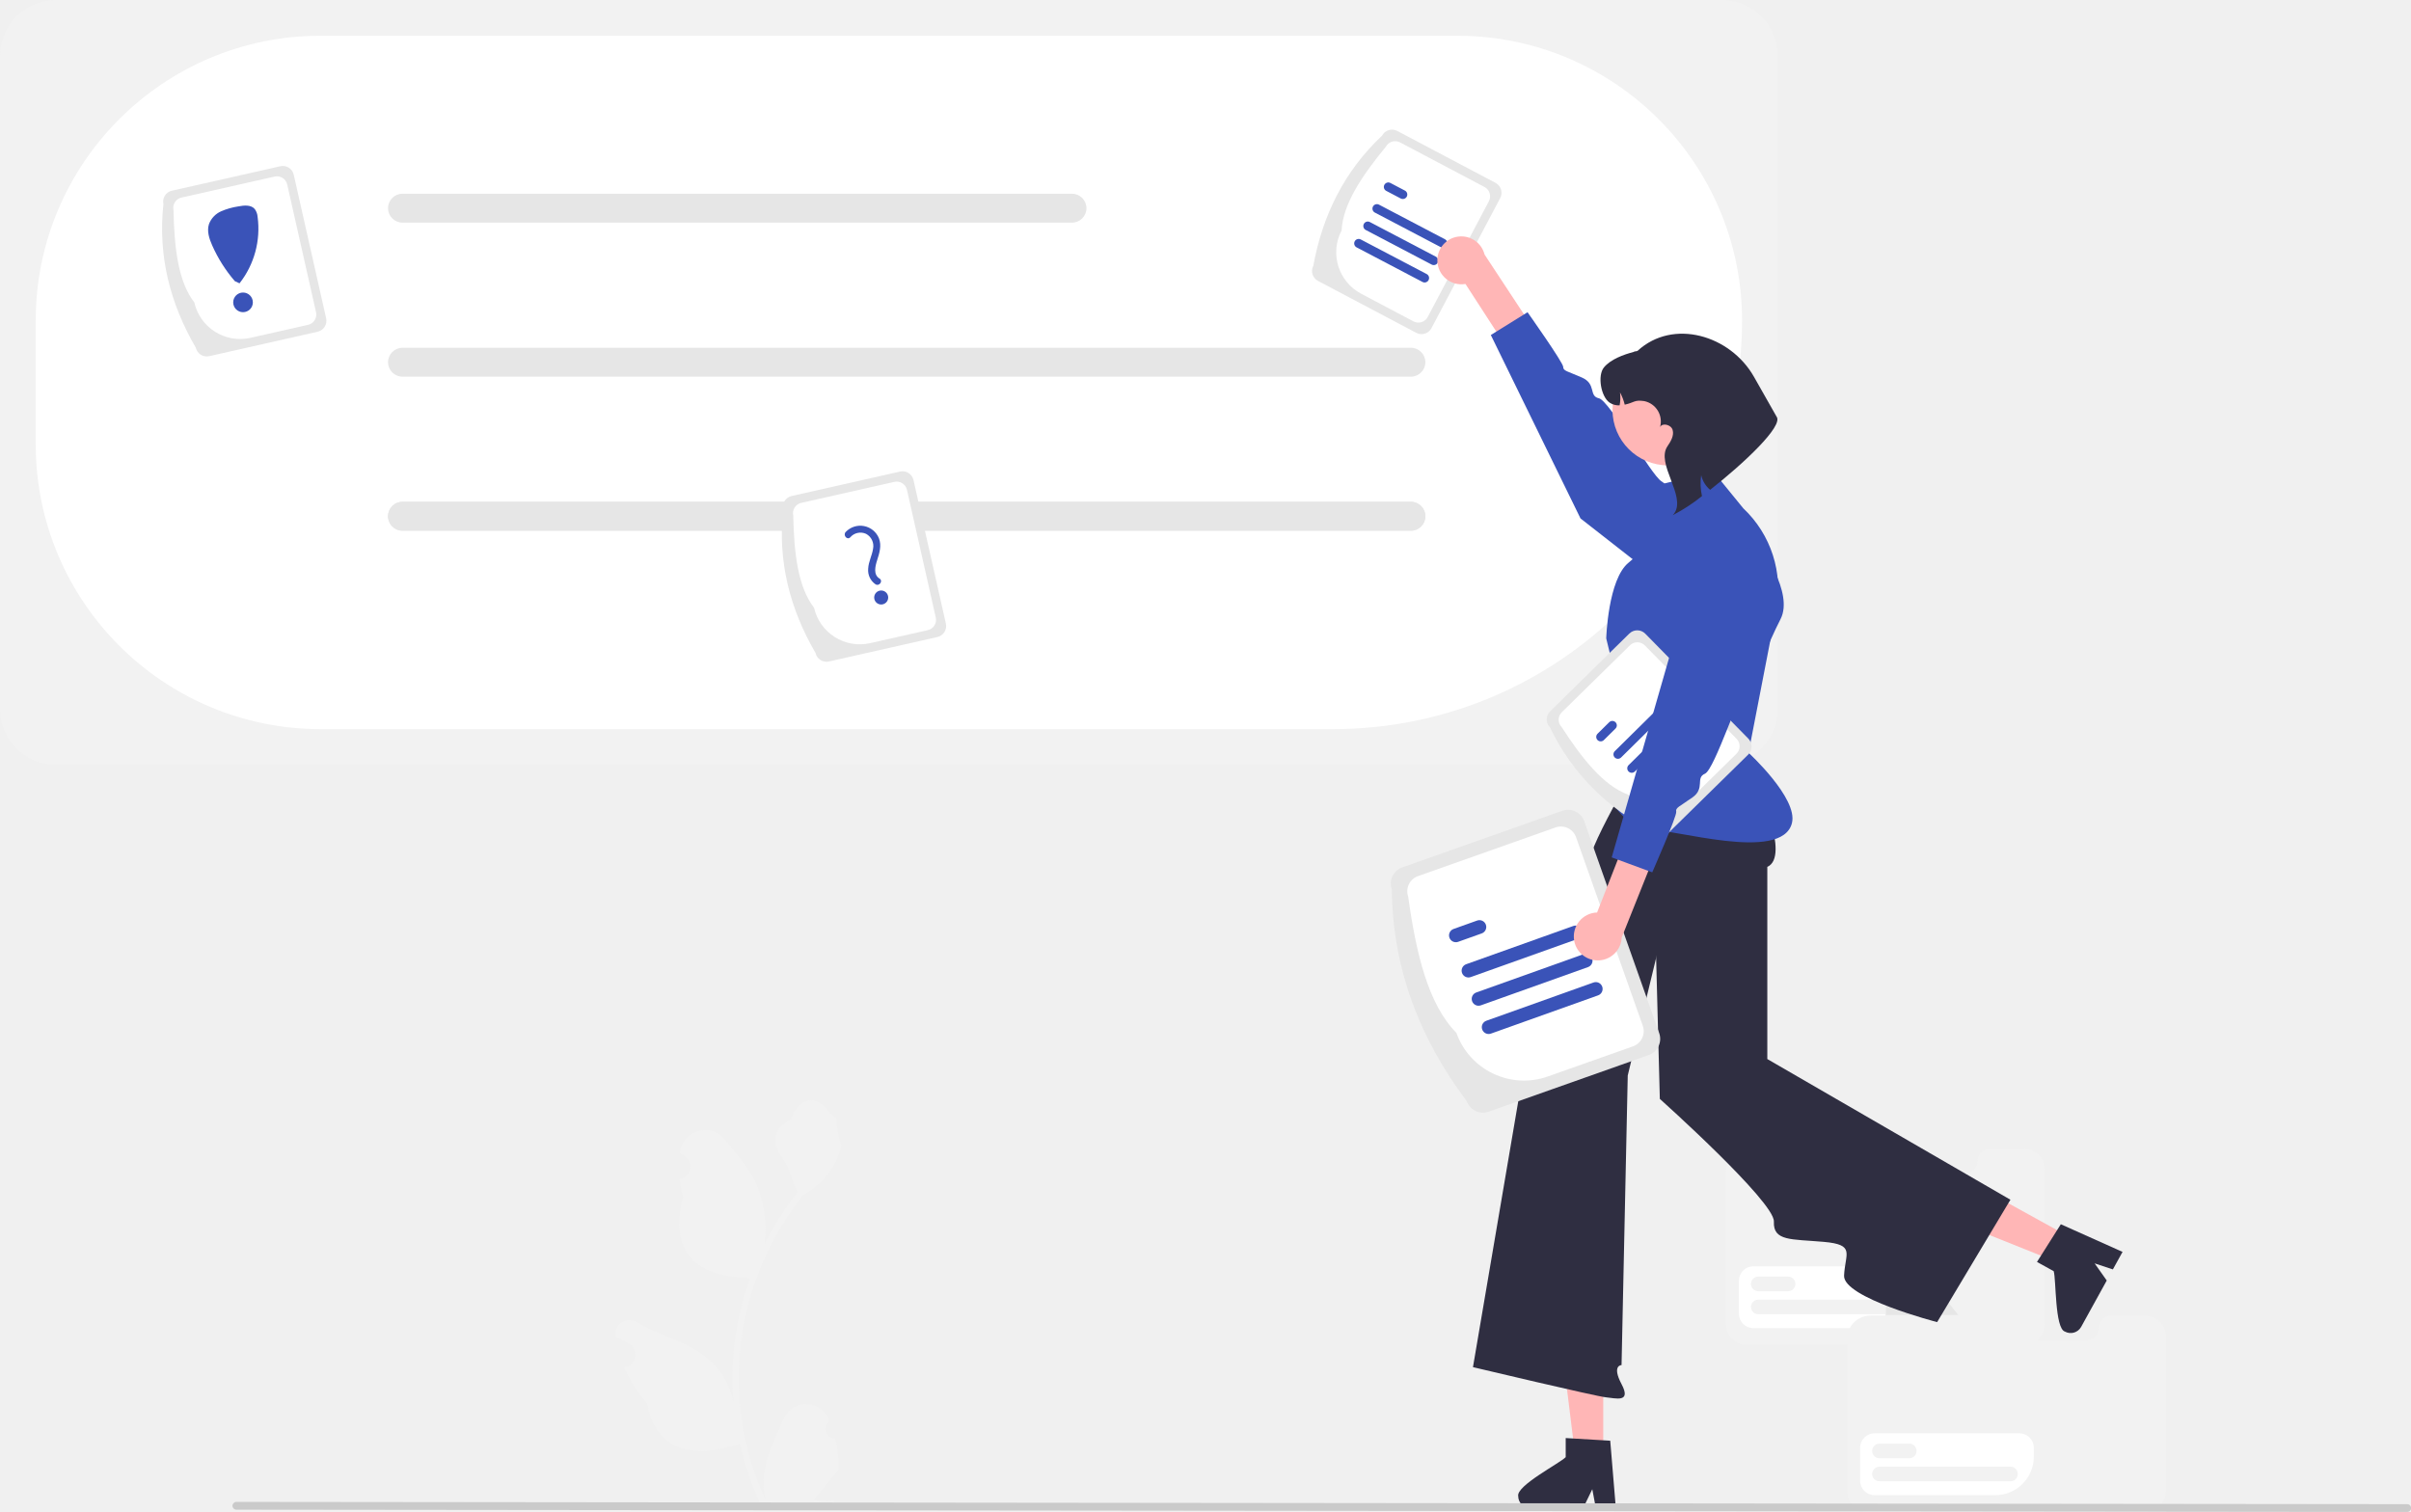
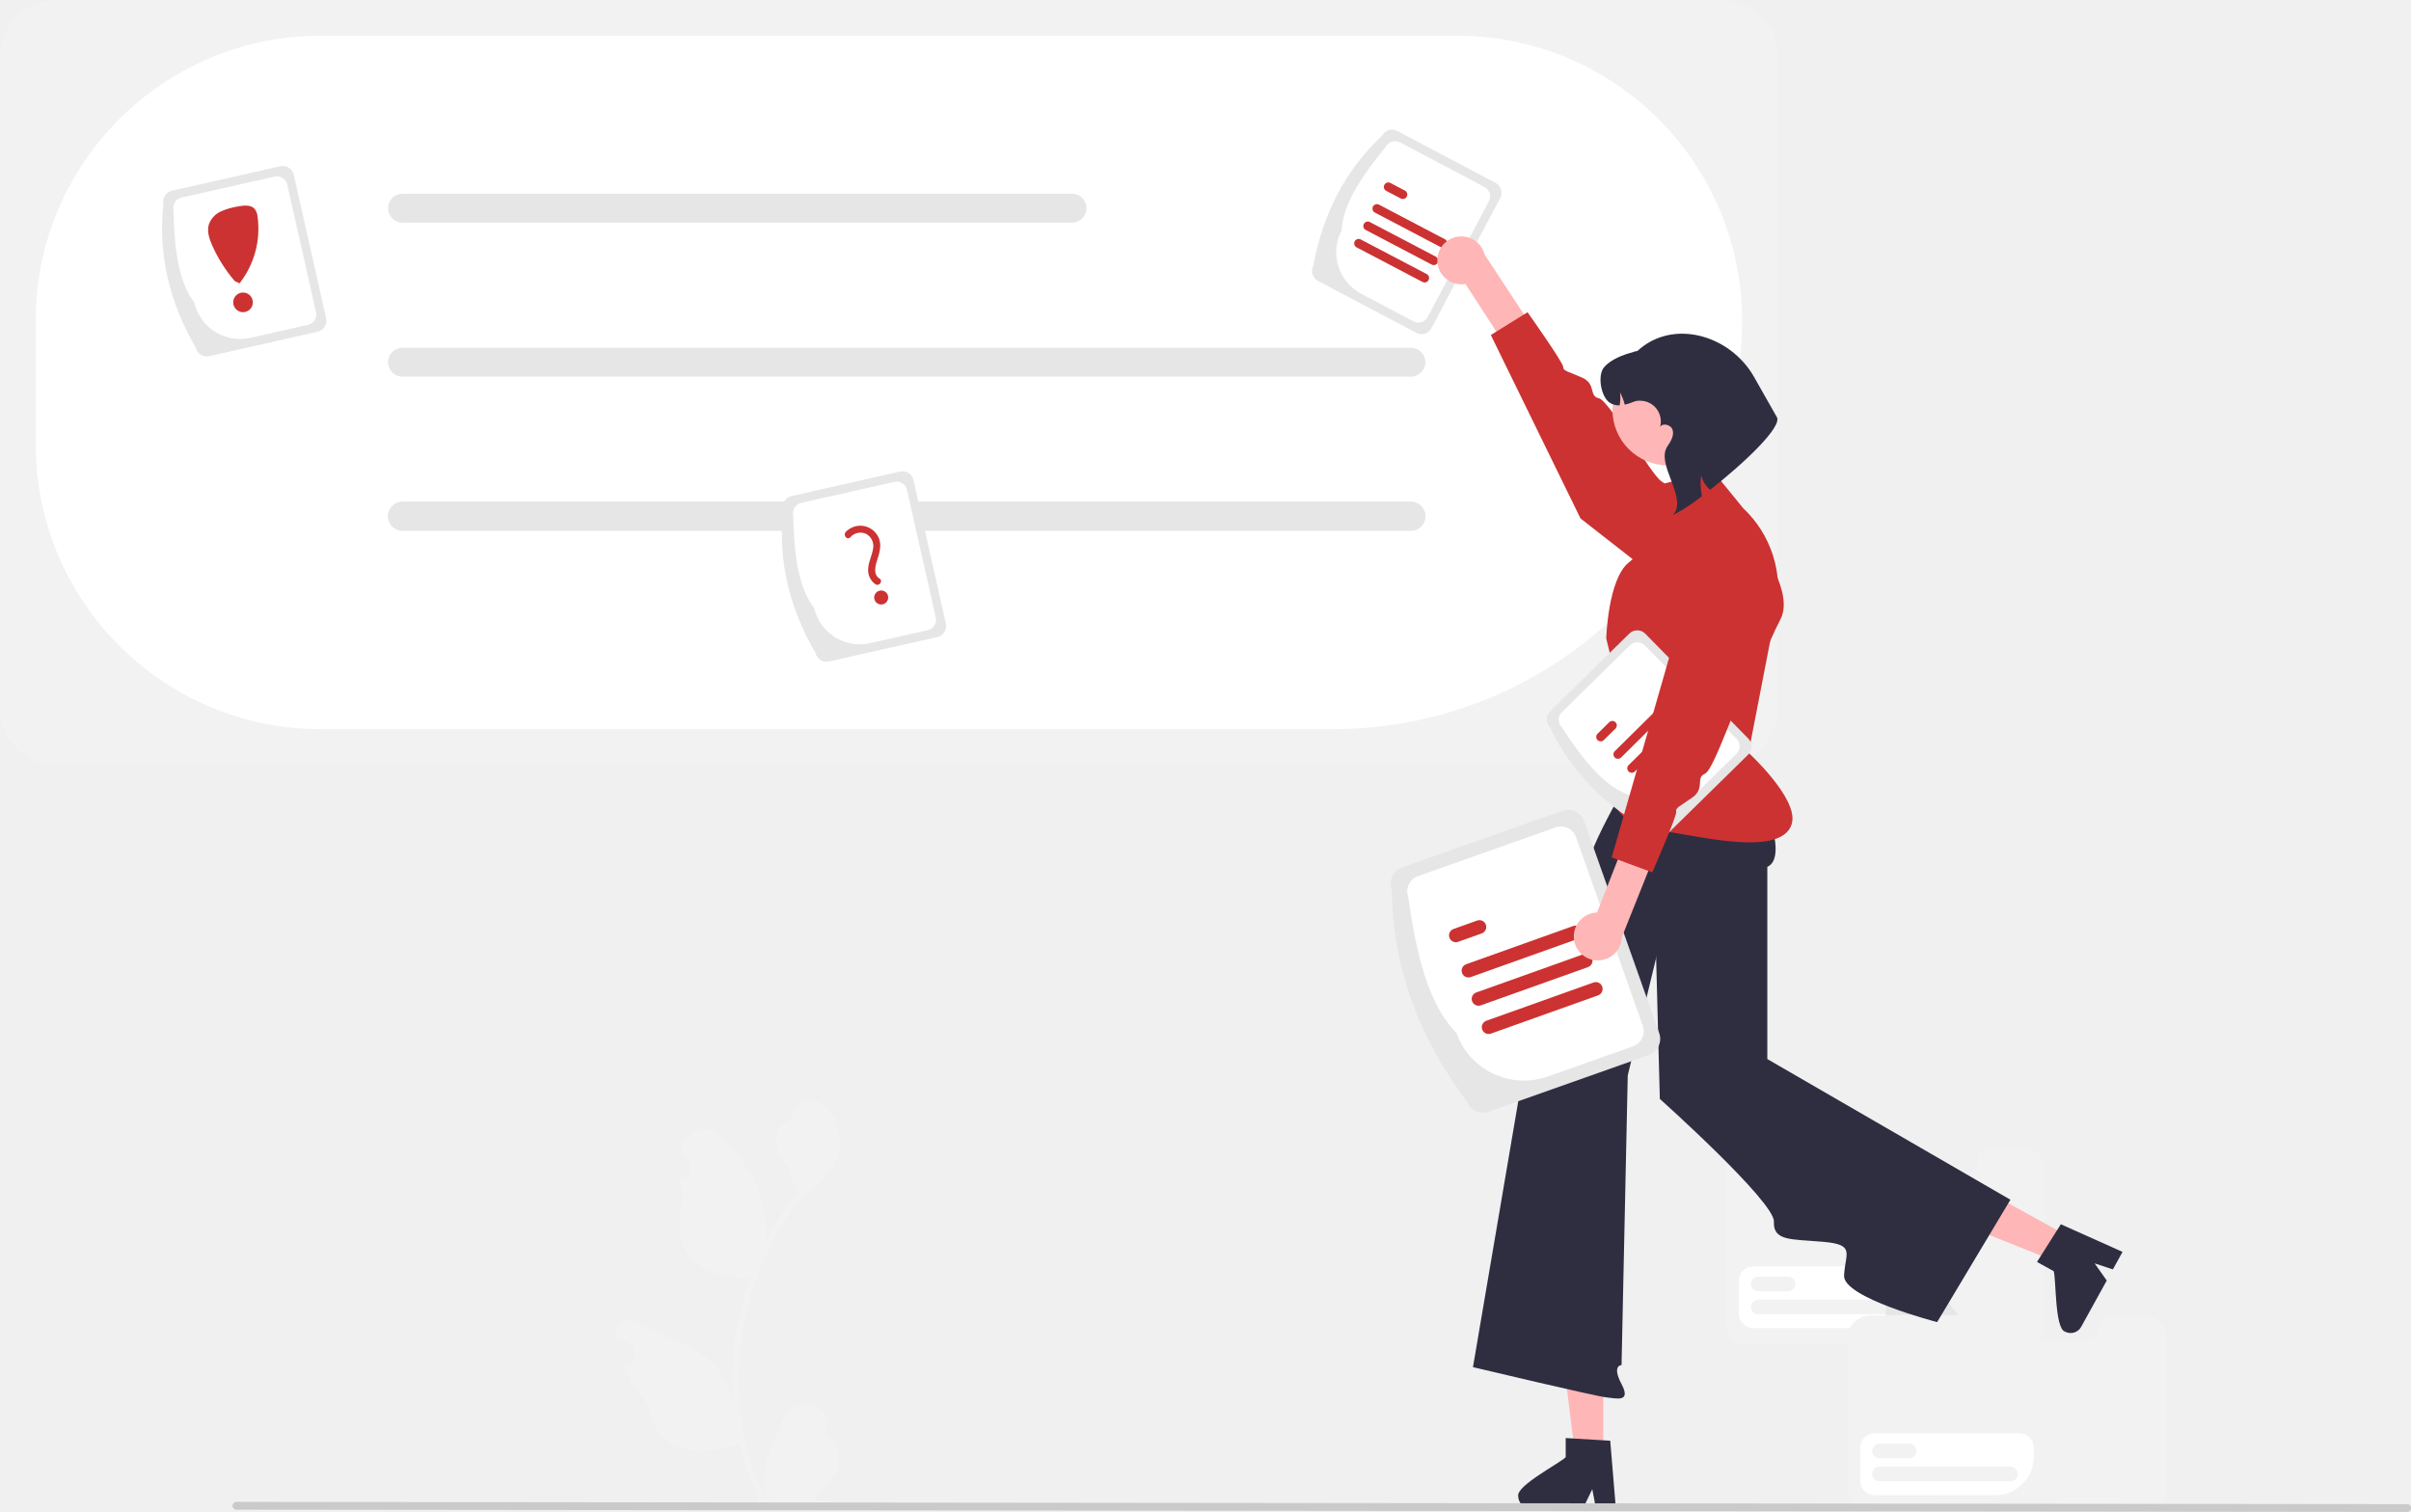
<svg xmlns="http://www.w3.org/2000/svg" data-name="Layer 1" width="736.078" height="461.657" viewBox="0 0 736.078 461.657">
  <path d="M486.922,658.335a2.807,2.807,0,0,1-2.035-4.866l.192-.765q-.038-.092-.076-.184a7.539,7.539,0,0,0-13.907.052c-2.275,5.478-5.17,10.966-5.883,16.758a22.304,22.304,0,0,0,.392,7.671A89.419,89.419,0,0,1,457.471,639.862a86.307,86.307,0,0,1,.535-9.628q.443-3.931,1.231-7.807a90.456,90.456,0,0,1,17.938-38.337,24.073,24.073,0,0,0,10.012-10.387,18.363,18.363,0,0,0,1.67-5.018c-.487.064-1.838-7.359-1.47-7.815-.679-1.031-1.895-1.543-2.637-2.549-3.689-5.002-8.773-4.129-11.426,2.669-5.669,2.861-5.724,7.606-2.245,12.169,2.213,2.903,2.517,6.832,4.459,9.94-.2.256-.408.503-.607.759a91.04,91.04,0,0,0-9.502,15.054,37.846,37.846,0,0,0-2.259-17.579c-2.163-5.217-6.216-9.611-9.786-14.122-4.288-5.418-13.08-3.053-13.836,3.814q-.011.1-.021.199.795.449,1.557.952a3.808,3.808,0,0,1-1.535,6.93l-.078.012a37.89,37.89,0,0,0,.999,5.665c-4.579,17.71,5.307,24.16,19.424,24.45.312.16.615.32.927.471a92.926,92.926,0,0,0-5.002,23.539,88.137,88.137,0,0,0,.064,14.231l-.024-.168a23.289,23.289,0,0,0-7.95-13.448c-6.118-5.026-14.762-6.877-21.363-10.916a4.371,4.371,0,0,0-6.694,4.252q.013.088.027.176a25.578,25.578,0,0,1,2.868,1.382q.795.449,1.557.952a3.808,3.808,0,0,1-1.535,6.93l-.078.012c-.056.008-.104.016-.16.024a37.923,37.923,0,0,0,6.975,10.923c2.863,15.46,15.162,16.927,28.318,12.425h.008a92.897,92.897,0,0,0,6.24,18.218h22.293c.08-.248.152-.503.224-.751a25.329,25.329,0,0,1-6.169-.367c1.654-2.03,3.308-4.075,4.962-6.105a1.384,1.384,0,0,0,.104-.12c.839-1.039,1.686-2.069,2.525-3.108l0-.001a37.101,37.101,0,0,0-1.087-9.451Z" transform="translate(-231.9609 -219.1716)" fill="#f2f2f2" />
  <path d="M757.623,452.7H249.053a17.112,17.112,0,0,1-17.092-17.092V236.264a17.112,17.112,0,0,1,17.092-17.092H757.623a17.112,17.112,0,0,1,17.092,17.092V435.608A17.112,17.112,0,0,1,757.623,452.7Z" transform="translate(-231.9609 -219.1716)" fill="#f2f2f2" />
  <path d="M639.013,441.799H329.781a87.014,87.014,0,0,1-86.916-86.916V316.998a87.015,87.015,0,0,1,86.916-86.917h347.118a87.015,87.015,0,0,1,86.916,86.917A124.943,124.943,0,0,1,639.013,441.799Z" transform="translate(-231.9609 -219.1716)" fill="#fff" />
  <path d="M559.244,287.147H354.837a4.408,4.408,0,1,1,0-8.816H559.244a4.408,4.408,0,0,1,0,8.816Z" transform="translate(-231.9609 -219.1716)" fill="#e6e6e6" />
  <path d="M662.718,334.178H354.837a4.408,4.408,0,1,1,0-8.816H662.718a4.408,4.408,0,0,1,0,8.816Z" transform="translate(-231.9609 -219.1716)" fill="#e6e6e6" />
  <path d="M662.718,381.209H354.837a4.408,4.408,0,1,1,0-8.816H662.718a4.408,4.408,0,0,1,0,8.816Z" transform="translate(-231.9609 -219.1716)" fill="#e6e6e6" />
  <path d="M662.718,381.209H354.837a4.408,4.408,0,1,1,0-8.816H662.718a4.408,4.408,0,0,1,0,8.816Z" transform="translate(-231.9609 -219.1716)" fill="#e6e6e6" />
  <path d="M632.917,300.312c2.819-15.362,9.407-28.812,20.99-39.729a3.434,3.434,0,0,1,4.635-1.431l30.004,15.852a3.434,3.434,0,0,1,1.431,4.635l-20.99,39.729a3.434,3.434,0,0,1-4.635,1.431l-30.004-15.852A3.434,3.434,0,0,1,632.917,300.312Z" transform="translate(-231.9609 -219.1716)" fill="#e6e6e6" />
  <path d="M641.559,289.528c.371-8.019,6.219-16.694,13.494-25.541a3.216,3.216,0,0,1,4.341-1.34l25.786,13.623a3.216,3.216,0,0,1,1.34,4.341l-18.678,35.353a3.216,3.216,0,0,1-4.341,1.34l-15.974-8.439A14.326,14.326,0,0,1,641.559,289.528Z" transform="translate(-231.9609 -219.1716)" fill="#fff" />
-   <path d="M671.838,294.644l-20.136-10.567a1.364,1.364,0,0,1,1.268-2.416l20.136,10.567a1.364,1.364,0,0,1-1.268,2.416Z" transform="translate(-231.9609 -219.1716)" fill="#3A53B8" />
-   <path d="M659.609,279.777l-4.43-2.325a1.364,1.364,0,1,1,1.268-2.416l4.43,2.325a1.364,1.364,0,0,1-1.268,2.416Z" transform="translate(-231.9609 -219.1716)" fill="#3A53B8" />
-   <path d="M666.263,305.267l-20.136-10.567a1.364,1.364,0,0,1,1.268-2.416l20.136,10.567a1.364,1.364,0,0,1-1.268,2.416Z" transform="translate(-231.9609 -219.1716)" fill="#3A53B8" />
-   <path d="M669.051,299.956l-20.136-10.567a1.364,1.364,0,1,1,1.268-2.416l20.136,10.567a1.364,1.364,0,0,1-1.268,2.416Z" transform="translate(-231.9609 -219.1716)" fill="#3A53B8" />
+   <path d="M671.838,294.644l-20.136-10.567a1.364,1.364,0,0,1,1.268-2.416l20.136,10.567a1.364,1.364,0,0,1-1.268,2.416Z" transform="translate(-231.9609 -219.1716)" fill="#CC3232" />
+   <path d="M659.609,279.777l-4.43-2.325a1.364,1.364,0,1,1,1.268-2.416l4.43,2.325a1.364,1.364,0,0,1-1.268,2.416Z" transform="translate(-231.9609 -219.1716)" fill="#CC3232" />
+   <path d="M666.263,305.267l-20.136-10.567a1.364,1.364,0,0,1,1.268-2.416l20.136,10.567a1.364,1.364,0,0,1-1.268,2.416Z" transform="translate(-231.9609 -219.1716)" fill="#CC3232" />
+   <path d="M669.051,299.956l-20.136-10.567a1.364,1.364,0,1,1,1.268-2.416l20.136,10.567a1.364,1.364,0,0,1-1.268,2.416Z" transform="translate(-231.9609 -219.1716)" fill="#CC3232" />
  <path d="M849.883,569.915H839.467a3.75,3.75,0,0,0-3.75,3.75h0a3.75,3.75,0,0,1-3.75,3.75H797.243a3.75,3.75,0,0,1-3.75-3.75l-.687-3.802.045.051-.045-.051-6.294-8.024a2.184,2.184,0,0,0-1.749-.85H772.96a2.225,2.225,0,0,0-2.223,2.223l-.244,6.651h-4.462a7.137,7.137,0,0,0-7.137,7.137v46.484a6.334,6.334,0,0,0,6.334,6.334h84.655a6.34,6.34,0,0,0,6.332-6.334V576.247A6.332,6.332,0,0,0,849.883,569.915Z" transform="translate(-231.9609 -219.1716)" fill="#f2f2f2" />
  <path d="M792.81,569.692H770.737v-6.651a2.225,2.225,0,0,1,2.223-2.223h11.804a2.184,2.184,0,0,1,1.749.85Z" transform="translate(-231.9609 -219.1716)" fill="#e6e6e6" />
  <path d="M804.112,624.704H767.255a4.405,4.405,0,0,1-4.401-4.401v-10.08a4.405,4.405,0,0,1,4.401-4.401H811.492a4.405,4.405,0,0,1,4.401,4.401v2.7A11.794,11.794,0,0,1,804.112,624.704Z" transform="translate(-231.9609 -219.1716)" fill="#fff" />
  <path d="M777.865,613.426h-9.097a2.231,2.231,0,1,1,0-4.463h9.097a2.231,2.231,0,1,1,0,4.463Z" transform="translate(-231.9609 -219.1716)" fill="#f2f2f2" />
  <path d="M808.76,620.463H768.768a2.231,2.231,0,1,1,0-4.463h39.993a2.231,2.231,0,1,1,0,4.463Z" transform="translate(-231.9609 -219.1716)" fill="#f2f2f2" />
  <path d="M886.883,620.915H876.467a3.75,3.75,0,0,0-3.75,3.75h0a3.75,3.75,0,0,1-3.75,3.75H834.243a3.75,3.75,0,0,1-3.75-3.75l-.687-3.802.045.051-.045-.051-6.294-8.024a2.184,2.184,0,0,0-1.749-.85H809.96a2.225,2.225,0,0,0-2.223,2.223l-.244,6.651h-4.462a7.137,7.137,0,0,0-7.137,7.137v46.484a6.334,6.334,0,0,0,6.334,6.334h84.655a6.34,6.34,0,0,0,6.332-6.334V627.247A6.332,6.332,0,0,0,886.883,620.915Z" transform="translate(-231.9609 -219.1716)" fill="#f2f2f2" />
  <path d="M829.81,620.692H807.737v-6.651a2.225,2.225,0,0,1,2.223-2.223h11.804a2.184,2.184,0,0,1,1.749.85Z" transform="translate(-231.9609 -219.1716)" fill="#e6e6e6" />
  <path d="M841.112,675.704H804.255a4.405,4.405,0,0,1-4.401-4.401v-10.08a4.405,4.405,0,0,1,4.401-4.401H848.492a4.405,4.405,0,0,1,4.401,4.401v2.7A11.794,11.794,0,0,1,841.112,675.704Z" transform="translate(-231.9609 -219.1716)" fill="#fff" />
  <path d="M814.865,664.426h-9.097a2.231,2.231,0,1,1,0-4.463h9.097a2.231,2.231,0,1,1,0,4.463Z" transform="translate(-231.9609 -219.1716)" fill="#f2f2f2" />
  <path d="M845.76,671.463H805.768a2.231,2.231,0,1,1,0-4.463h39.993a2.231,2.231,0,1,1,0,4.463Z" transform="translate(-231.9609 -219.1716)" fill="#f2f2f2" />
  <polygon points="489.468 444.144 480.868 444.143 476.777 410.972 489.47 410.972 489.468 444.144" fill="#ffb6b6" />
  <path d="M695.472,676.004a3.658,3.658,0,0,0,3.635,3.642h16.189l.502-1.04,2.29-4.725.887,4.725.196,1.04H725.277l-.087-1.047-1.628-19.526-2.13-.131-9.203-.545-2.261-.138v5.83C708.252,665.914,694.788,672.813,695.472,676.004Z" transform="translate(-231.9609 -219.1716)" fill="#2f2e41" />
  <polygon points="631.857 377.722 627.7 385.251 596.682 372.802 602.817 361.69 631.857 377.722" fill="#ffb6b6" />
  <path d="M862.382,625.751a3.658,3.658,0,0,0,4.945-1.422l7.824-14.173-.668-.942-3.03-4.288,4.565,1.507,1.005.331,2.951-5.346-.959-.43L861.134,592.977l-1.144,1.802-4.925,7.794-1.214,1.913,5.104,2.818C859.725,609.686,859.258,624.807,862.382,625.751Z" transform="translate(-231.9609 -219.1716)" fill="#2f2e41" />
  <path d="M735.819,444.687,768.314,458.484s10.396,22.195,3.207,25.375v58.677l74.222,42.955-22.372,37.369s-28.716-7.417-28.416-14.189,3.61-9.45-6.249-10.32-15.445-.144-15.177-6.187-34.822-37.464-34.822-37.464Z" transform="translate(-231.9609 -219.1716)" fill="#2f2e41" />
  <path d="M743.604,455.952l-8.239-9.257s-18.505,30.386-18.436,36.627-15.708,38.428-15.708,38.428L681.656,636.611s37.735,8.97,40.64,9.218,7.805,1.779,4.724-4.035,0-5.814,0-5.814l1.893-88.434,14.689-60.824Z" transform="translate(-231.9609 -219.1716)" fill="#2f2e41" />
-   <path d="M739.283,366.974l15.778-3.787,9.124,11.191,0,0a33.871,33.871,0,0,1,10.043,31.117l-8.438,43.522s15.146,13.884,13.253,21.457c-3.071,12.283-36.937,1.436-42.766,2.296s-13.402-8.572-14.664-13.954,3.886-18.299,5.68-18.004-4.949-26.72-4.949-26.72.532-18.088,6.843-23.137a34.934,34.934,0,0,0,9.238-11.569Z" transform="translate(-231.9609 -219.1716)" fill="#3A53B8" />
+   <path d="M739.283,366.974l15.778-3.787,9.124,11.191,0,0a33.871,33.871,0,0,1,10.043,31.117l-8.438,43.522s15.146,13.884,13.253,21.457c-3.071,12.283-36.937,1.436-42.766,2.296s-13.402-8.572-14.664-13.954,3.886-18.299,5.68-18.004-4.949-26.72-4.949-26.72.532-18.088,6.843-23.137a34.934,34.934,0,0,0,9.238-11.569Z" transform="translate(-231.9609 -219.1716)" fill="#CC3232" />
  <path d="M670.783,298.738a7.326,7.326,0,0,0,8.579,7.134l19.86,30.642,9.826-3.409L685.194,296.883a7.316,7.316,0,0,0-14.411,1.855Z" transform="translate(-231.9609 -219.1716)" fill="#ffb6b6" />
-   <path d="M750.424,405.56s7.479-16.014,1.791-23.131-9.846-14.353-13.03-16.313S723.314,341.463,720.116,340.785s-.713-4.357-5.178-6.331-5.747-1.989-5.733-3.271-10.888-16.677-10.888-16.677l-11.207,6.957L714.487,377.468Z" transform="translate(-231.9609 -219.1716)" fill="#3A53B8" />
+   <path d="M750.424,405.56s7.479-16.014,1.791-23.131-9.846-14.353-13.03-16.313S723.314,341.463,720.116,340.785s-.713-4.357-5.178-6.331-5.747-1.989-5.733-3.271-10.888-16.677-10.888-16.677l-11.207,6.957L714.487,377.468Z" transform="translate(-231.9609 -219.1716)" fill="#CC3232" />
  <path d="M679.767,555.418c-14.337-19.07-22.624-40.396-22.896-64.709a5.246,5.246,0,0,1,3.192-6.688l48.869-17.291a5.246,5.246,0,0,1,6.688,3.192l22.896,64.709a5.246,5.246,0,0,1-3.192,6.688L686.455,558.61A5.246,5.246,0,0,1,679.767,555.418Z" transform="translate(-231.9609 -219.1716)" fill="#e6e6e6" />
  <path d="M676.601,534.547c-8.623-8.719-12.314-24.269-14.719-41.601a4.913,4.913,0,0,1,2.989-6.263l41.999-14.86a4.913,4.913,0,0,1,6.264,2.989l20.374,57.582a4.913,4.913,0,0,1-2.99,6.263l-26.018,9.206A21.884,21.884,0,0,1,676.601,534.547Z" transform="translate(-231.9609 -219.1716)" fill="#fff" />
-   <path d="M713.696,505.832l-32.716,11.678a2.084,2.084,0,0,1-1.401-3.926l32.716-11.678a2.084,2.084,0,1,1,1.401,3.926Z" transform="translate(-231.9609 -219.1716)" fill="#3A53B8" />
-   <path d="M684.334,504.175l-7.198,2.569a2.084,2.084,0,0,1-1.401-3.926l7.198-2.569a2.084,2.084,0,0,1,1.401,3.926Z" transform="translate(-231.9609 -219.1716)" fill="#3A53B8" />
-   <path d="M719.856,523.091l-32.716,11.678a2.084,2.084,0,1,1-1.401-3.926l32.716-11.678a2.084,2.084,0,1,1,1.401,3.926Z" transform="translate(-231.9609 -219.1716)" fill="#3A53B8" />
-   <path d="M716.776,514.461l-32.716,11.678a2.084,2.084,0,1,1-1.401-3.926l32.716-11.678a2.084,2.084,0,0,1,1.401,3.926Z" transform="translate(-231.9609 -219.1716)" fill="#3A53B8" />
+   <path d="M713.696,505.832l-32.716,11.678a2.084,2.084,0,0,1-1.401-3.926l32.716-11.678a2.084,2.084,0,1,1,1.401,3.926Z" transform="translate(-231.9609 -219.1716)" fill="#CC3232" />
+   <path d="M684.334,504.175l-7.198,2.569a2.084,2.084,0,0,1-1.401-3.926l7.198-2.569a2.084,2.084,0,0,1,1.401,3.926Z" transform="translate(-231.9609 -219.1716)" fill="#CC3232" />
+   <path d="M719.856,523.091l-32.716,11.678a2.084,2.084,0,1,1-1.401-3.926l32.716-11.678a2.084,2.084,0,1,1,1.401,3.926Z" transform="translate(-231.9609 -219.1716)" fill="#CC3232" />
+   <path d="M716.776,514.461l-32.716,11.678a2.084,2.084,0,1,1-1.401-3.926l32.716-11.678a2.084,2.084,0,0,1,1.401,3.926Z" transform="translate(-231.9609 -219.1716)" fill="#CC3232" />
  <circle cx="509.235" cy="125.157" r="16.939" fill="#ffb6b6" />
  <path d="M723.384,342.118a4.918,4.918,0,0,0,3.051.815,12.398,12.398,0,0,0,.118-3.934,15.11,15.11,0,0,1,1.437,3.732c3.012-.658,2.879-1.554,5.983-1.085a6.35,6.35,0,0,1,4.797,7.955c.658-1.44,3.389-.785,3.85.862.48,1.734-.577,3.486-1.589,4.974-3.615,5.319,5.734,15.124,2.119,20.443l-.503.601a54.065,54.065,0,0,0,8.927-5.831,17.475,17.475,0,0,1-.243-6.403,8.167,8.167,0,0,0,2.734,4.486c10.228-8.02,22.531-19.566,20.269-22.368l-6.885-12.136c-7.236-12.748-24.686-17.869-35.498-7.97-.283.264-.923.089-1.208.367-3.106.805-7.082,2.263-9.112,4.746C719.609,333.859,720.729,340.326,723.384,342.118Z" transform="translate(-231.9609 -219.1716)" fill="#2f2e41" />
  <path d="M736.636,473.297c-13.782-7.348-24.597-17.708-31.484-32.058a3.434,3.434,0,0,1,.044-4.851l24.211-23.777a3.434,3.434,0,0,1,4.851.044l31.484,32.058a3.434,3.434,0,0,1-.044,4.851l-24.211,23.777A3.434,3.434,0,0,1,736.636,473.297Z" transform="translate(-231.9609 -219.1716)" fill="#e6e6e6" />
  <path d="M728.984,461.791c-7.528-2.787-14.019-10.992-20.241-20.61a3.216,3.216,0,0,1,.041-4.543l20.807-20.435a3.216,3.216,0,0,1,4.543.041L762.151,444.771a3.216,3.216,0,0,1-.041,4.543l-12.89,12.659A14.326,14.326,0,0,1,728.984,461.791Z" transform="translate(-231.9609 -219.1716)" fill="#fff" />
-   <path d="M743.049,434.493,726.869,450.471a1.364,1.364,0,1,1-1.917-1.942l16.18-15.979a1.364,1.364,0,1,1,1.917,1.942Z" transform="translate(-231.9609 -219.1716)" fill="#3A53B8" />
-   <path d="M725.171,441.632l-3.56,3.515a1.364,1.364,0,0,1-1.917-1.942l3.56-3.515a1.364,1.364,0,1,1,1.917,1.942Z" transform="translate(-231.9609 -219.1716)" fill="#3A53B8" />
-   <path d="M751.478,443.028l-16.18,15.979a1.364,1.364,0,1,1-1.917-1.942l16.18-15.979a1.364,1.364,0,1,1,1.917,1.942Z" transform="translate(-231.9609 -219.1716)" fill="#3A53B8" />
-   <path d="M747.264,438.76,731.084,454.739a1.364,1.364,0,1,1-1.917-1.942l16.18-15.979a1.364,1.364,0,0,1,1.917,1.942Z" transform="translate(-231.9609 -219.1716)" fill="#3A53B8" />
+   <path d="M743.049,434.493,726.869,450.471a1.364,1.364,0,1,1-1.917-1.942l16.18-15.979a1.364,1.364,0,1,1,1.917,1.942Z" transform="translate(-231.9609 -219.1716)" fill="#CC3232" />
+   <path d="M725.171,441.632l-3.56,3.515a1.364,1.364,0,0,1-1.917-1.942l3.56-3.515a1.364,1.364,0,1,1,1.917,1.942Z" transform="translate(-231.9609 -219.1716)" fill="#CC3232" />
+   <path d="M751.478,443.028l-16.18,15.979a1.364,1.364,0,1,1-1.917-1.942l16.18-15.979a1.364,1.364,0,1,1,1.917,1.942Z" transform="translate(-231.9609 -219.1716)" fill="#CC3232" />
+   <path d="M747.264,438.76,731.084,454.739a1.364,1.364,0,1,1-1.917-1.942l16.18-15.979a1.364,1.364,0,0,1,1.917,1.942Z" transform="translate(-231.9609 -219.1716)" fill="#CC3232" />
  <path d="M712.578,506.5a7.326,7.326,0,0,1,6.974-8.709l13.312-34.002,10.31,1.37-16.106,40.27a7.316,7.316,0,0,1-14.49,1.073Z" transform="translate(-231.9609 -219.1716)" fill="#ffb6b6" />
-   <path d="M769.18,385.877s10.538,14.189,6.393,22.302-6.768,16.036-9.494,18.594-10.605,27.336-13.602,28.641.175,4.411-3.804,7.241-5.232,3.101-4.96,4.354-7.323,18.521-7.323,18.521l-12.374-4.568,26.351-91.658Z" transform="translate(-231.9609 -219.1716)" fill="#3A53B8" />
+   <path d="M769.18,385.877s10.538,14.189,6.393,22.302-6.768,16.036-9.494,18.594-10.605,27.336-13.602,28.641.175,4.411-3.804,7.241-5.232,3.101-4.96,4.354-7.323,18.521-7.323,18.521l-12.374-4.568,26.351-91.658Z" transform="translate(-231.9609 -219.1716)" fill="#CC3232" />
  <path d="M966.848,680.828l-662.75-.693a1.191,1.191,0,0,1,0-2.381l662.75.693a1.191,1.191,0,1,1,0,2.381Z" transform="translate(-231.9609 -219.1716)" fill="#cacaca" />
  <path d="M480.944,418.553c-7.848-13.503-11.589-28.006-9.889-43.831a3.434,3.434,0,0,1,2.591-4.101l33.102-7.468a3.434,3.434,0,0,1,4.101,2.591l9.889,43.831a3.434,3.434,0,0,1-2.591,4.101l-33.102,7.468A3.434,3.434,0,0,1,480.944,418.553Z" transform="translate(-231.9609 -219.1716)" fill="#e6e6e6" />
  <path d="M480.496,404.741c-4.932-6.333-6.132-16.727-6.357-28.179a3.216,3.216,0,0,1,2.427-3.841l28.449-6.418a3.216,3.216,0,0,1,3.841,2.427l8.799,39.004a3.216,3.216,0,0,1-2.427,3.841l-17.623,3.976A14.326,14.326,0,0,1,480.496,404.741Z" transform="translate(-231.9609 -219.1716)" fill="#fff" />
-   <path d="M491.562,383.212a4.099,4.099,0,0,1,4.796-1.046,4.21,4.21,0,0,1,2.147,4.577c-.312,2.063-1.39,3.941-1.487,6.053a5.202,5.202,0,0,0,2.242,4.786c1.175.714,2.384-1.053,1.203-1.77-1.942-1.18-1.29-3.773-.726-5.542.703-2.209,1.436-4.46.566-6.736a6.146,6.146,0,0,0-10.148-1.936c-.927.999.469,2.625,1.407,1.613Z" transform="translate(-231.9609 -219.1716)" fill="#3A53B8" />
-   <circle cx="269.029" cy="182.439" r="2.14" fill="#3A53B8" />
+   <path d="M491.562,383.212a4.099,4.099,0,0,1,4.796-1.046,4.21,4.21,0,0,1,2.147,4.577c-.312,2.063-1.39,3.941-1.487,6.053a5.202,5.202,0,0,0,2.242,4.786c1.175.714,2.384-1.053,1.203-1.77-1.942-1.18-1.29-3.773-.726-5.542.703-2.209,1.436-4.46.566-6.736a6.146,6.146,0,0,0-10.148-1.936c-.927.999.469,2.625,1.407,1.613Z" transform="translate(-231.9609 -219.1716)" fill="#CC3232" />
+   <circle cx="269.029" cy="182.439" r="2.14" fill="#CC3232" />
  <path d="M291.737,325.331c-7.848-13.503-11.589-28.006-9.889-43.831a3.434,3.434,0,0,1,2.591-4.101l33.102-7.468a3.434,3.434,0,0,1,4.101,2.591l9.889,43.831a3.434,3.434,0,0,1-2.591,4.101L295.838,327.922A3.434,3.434,0,0,1,291.737,325.331Z" transform="translate(-231.9609 -219.1716)" fill="#e6e6e6" />
  <path d="M291.289,311.519c-4.932-6.333-6.132-16.727-6.357-28.179a3.216,3.216,0,0,1,2.427-3.841l28.449-6.418a3.216,3.216,0,0,1,3.841,2.427l8.799,39.004a3.216,3.216,0,0,1-2.427,3.841l-17.623,3.976A14.326,14.326,0,0,1,291.289,311.519Z" transform="translate(-231.9609 -219.1716)" fill="#fff" />
-   <circle cx="74.197" cy="92.32" r="3" fill="#3A53B8" />
-   <path d="M309.743,282.999c-1.155-1.354-3.267-1.139-5.015-.806a20.659,20.659,0,0,0-5.272,1.501,6.958,6.958,0,0,0-3.689,3.877c-.698,2.141.062,4.468.974,6.527a44.039,44.039,0,0,0,6.917,10.921l1.43.662a27.011,27.011,0,0,0,5.528-20.239A4.669,4.669,0,0,0,309.743,282.999Z" transform="translate(-231.9609 -219.1716)" fill="#3A53B8" />
+   <circle cx="74.197" cy="92.32" r="3" fill="#CC3232" />
+   <path d="M309.743,282.999c-1.155-1.354-3.267-1.139-5.015-.806a20.659,20.659,0,0,0-5.272,1.501,6.958,6.958,0,0,0-3.689,3.877c-.698,2.141.062,4.468.974,6.527a44.039,44.039,0,0,0,6.917,10.921l1.43.662a27.011,27.011,0,0,0,5.528-20.239A4.669,4.669,0,0,0,309.743,282.999Z" transform="translate(-231.9609 -219.1716)" fill="#CC3232" />
</svg>
